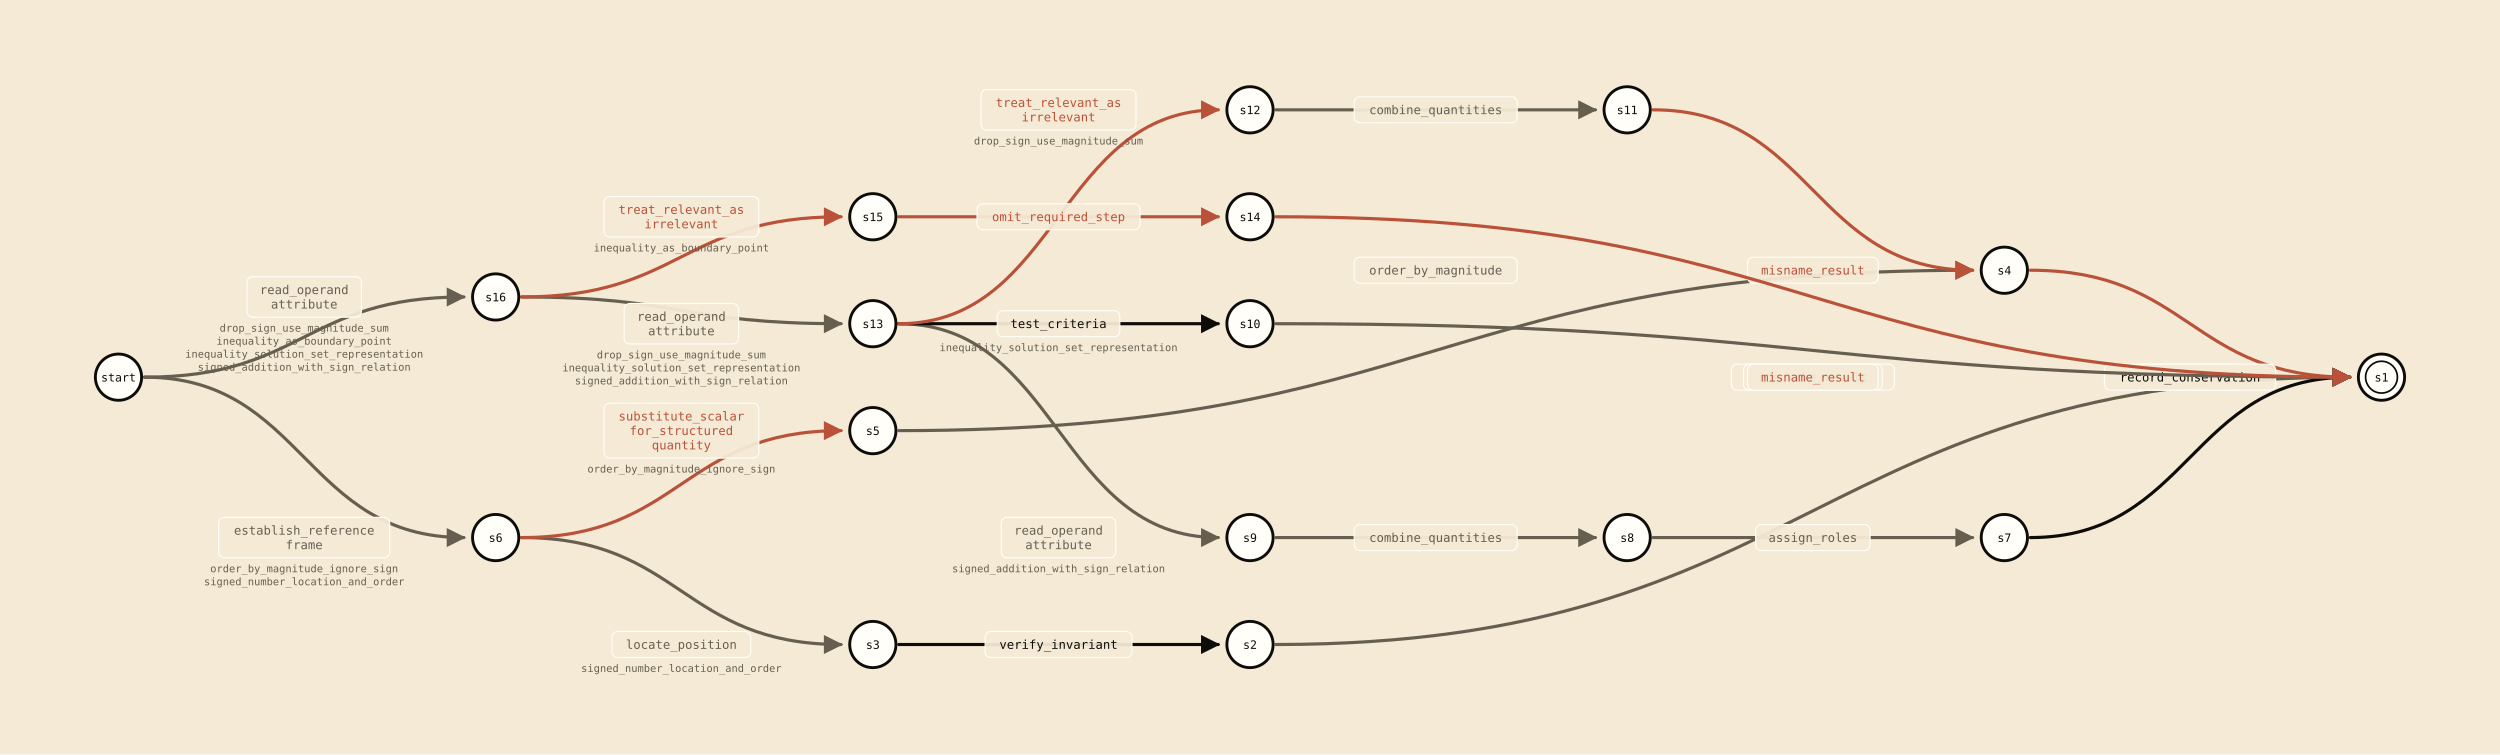
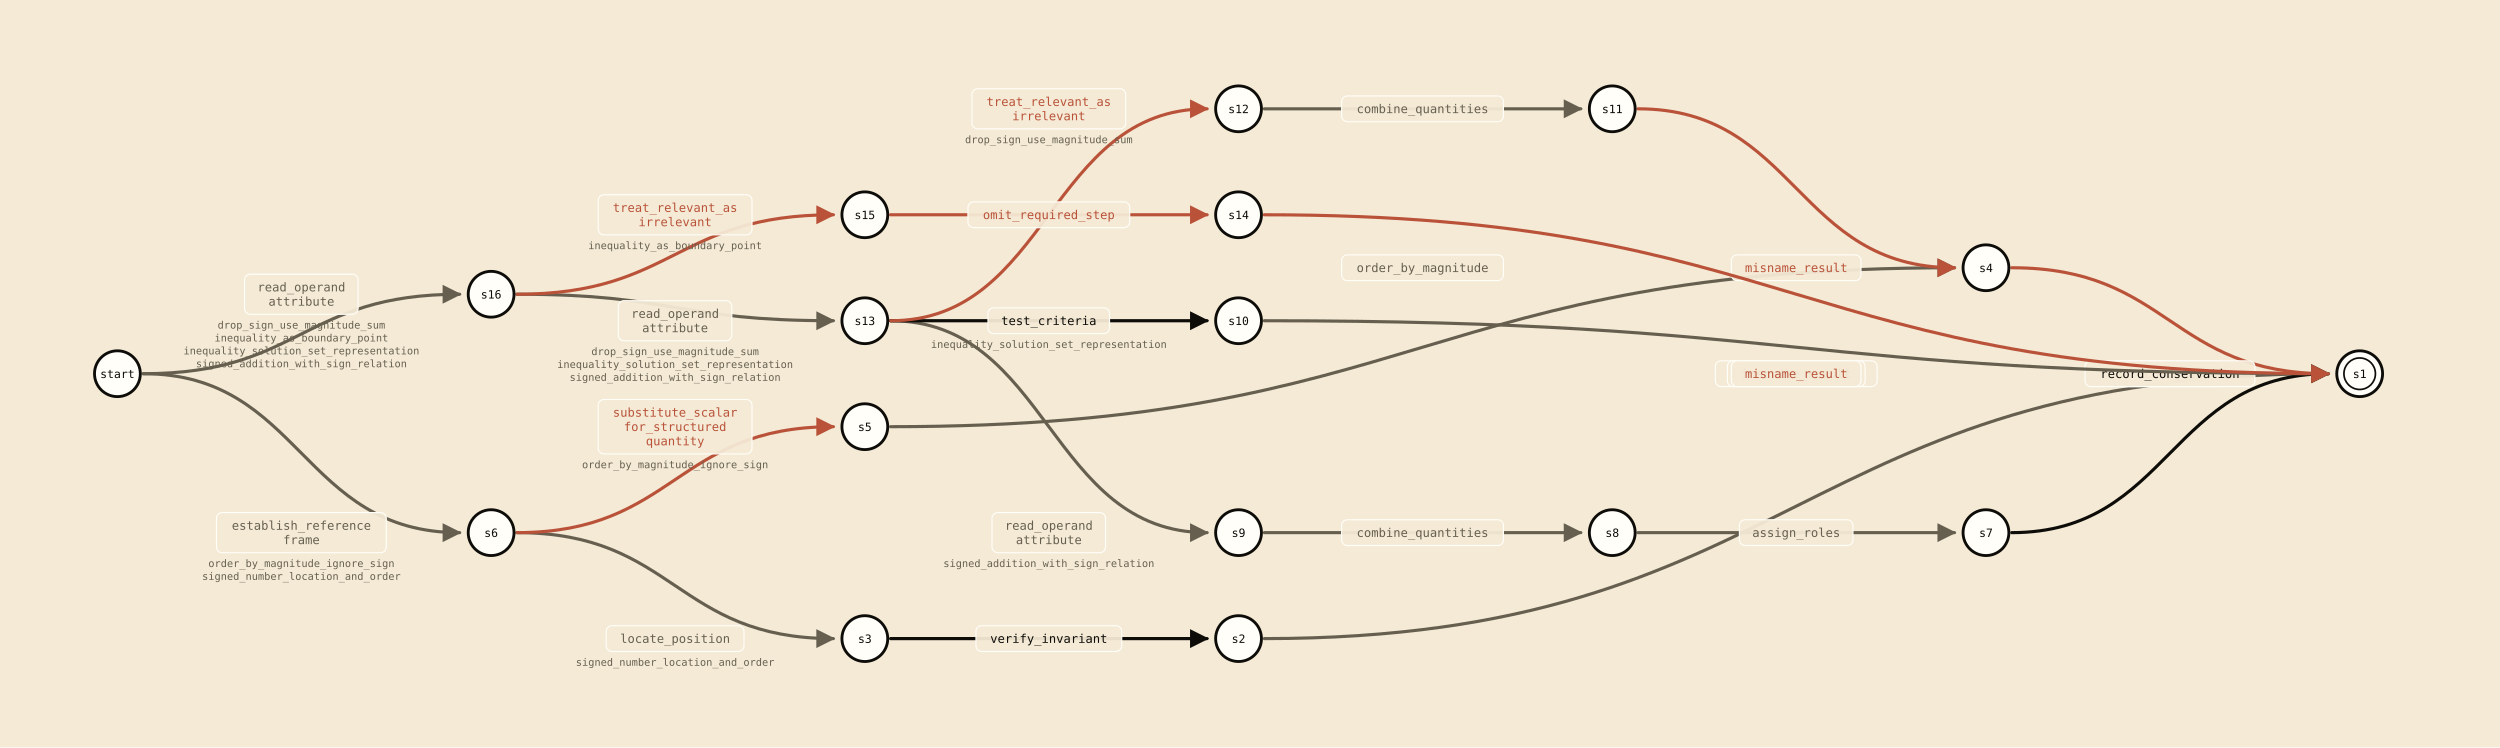
- <svg xmlns="http://www.w3.org/2000/svg" width="1730" height="522" viewBox="0 0 1730 522" role="img" aria-labelledby="title desc">
+ <svg xmlns="http://www.w3.org/2000/svg" width="1746" height="522" viewBox="0 0 1746 522" role="img" aria-labelledby="title desc">
  <rect width="100%" height="100%" fill="#f4ead6" />
  <defs>
    <marker id="composite-conserving" viewBox="0 0 10 10" refX="9" refY="5" markerWidth="6" markerHeight="6" orient="auto">
      <path d="M0 0 L10 5 L0 10 z" fill="#0d0c08" />
    </marker>
    <marker id="composite-deforming" viewBox="0 0 10 10" refX="9" refY="5" markerWidth="6" markerHeight="6" orient="auto">
      <path d="M0 0 L10 5 L0 10 z" fill="#b95238" />
    </marker>
    <marker id="composite-neutral" viewBox="0 0 10 10" refX="9" refY="5" markerWidth="6" markerHeight="6" orient="auto">
      <path d="M0 0 L10 5 L0 10 z" fill="#665f4f" />
    </marker>
  </defs>
  <path d="M 100.0 261.0 C 210.5 261.0, 210.5 372.0, 321.0 372.0" fill="none" stroke="#665f4f" stroke-width="2.2" stroke-linecap="round" marker-end="url(#composite-neutral)" />
-   <rect x="151.3" y="358.0" width="118.4" height="28.0" rx="4" fill="#f4ead6" fill-opacity="0.94" stroke="#fffef9" stroke-width="0.8" />
+   <rect x="151.2" y="358.0" width="118.6" height="28.0" rx="4" fill="#f4ead6" fill-opacity="0.94" stroke="#fffef9" stroke-width="0.8" />
  <text x="210.5" y="370.0" text-anchor="middle" font-family="ui-monospace, Menlo, Consolas, monospace" font-size="8.5" font-weight="normal" fill="#665f4f">establish_reference</text>
  <text x="210.5" y="380.0" text-anchor="middle" font-family="ui-monospace, Menlo, Consolas, monospace" font-size="8.5" font-weight="normal" fill="#665f4f">frame</text>
  <text x="210.5" y="396.0" text-anchor="middle" font-family="ui-monospace, Menlo, Consolas, monospace" font-size="7.2" font-weight="normal" fill="#665f4f">order_by_magnitude_ignore_sign</text>
  <text x="210.5" y="405.0" text-anchor="middle" font-family="ui-monospace, Menlo, Consolas, monospace" font-size="7.2" font-weight="normal" fill="#665f4f">signed_number_location_and_order</text>
  <path d="M 100.0 261.0 C 210.5 261.0, 210.5 205.5, 321.0 205.5" fill="none" stroke="#665f4f" stroke-width="2.2" stroke-linecap="round" marker-end="url(#composite-neutral)" />
-   <rect x="170.9" y="191.5" width="79.2" height="28.0" rx="4" fill="#f4ead6" fill-opacity="0.94" stroke="#fffef9" stroke-width="0.8" />
+   <rect x="170.8" y="191.5" width="79.3" height="28.0" rx="4" fill="#f4ead6" fill-opacity="0.94" stroke="#fffef9" stroke-width="0.8" />
  <text x="210.5" y="203.5" text-anchor="middle" font-family="ui-monospace, Menlo, Consolas, monospace" font-size="8.5" font-weight="normal" fill="#665f4f">read_operand</text>
  <text x="210.5" y="213.5" text-anchor="middle" font-family="ui-monospace, Menlo, Consolas, monospace" font-size="8.5" font-weight="normal" fill="#665f4f">attribute</text>
  <text x="210.5" y="229.5" text-anchor="middle" font-family="ui-monospace, Menlo, Consolas, monospace" font-size="7.2" font-weight="normal" fill="#665f4f">drop_sign_use_magnitude_sum</text>
  <text x="210.5" y="238.5" text-anchor="middle" font-family="ui-monospace, Menlo, Consolas, monospace" font-size="7.2" font-weight="normal" fill="#665f4f">inequality_as_boundary_point</text>
  <text x="210.5" y="247.5" text-anchor="middle" font-family="ui-monospace, Menlo, Consolas, monospace" font-size="7.2" font-weight="normal" fill="#665f4f">inequality_solution_set_representation</text>
  <text x="210.5" y="256.5" text-anchor="middle" font-family="ui-monospace, Menlo, Consolas, monospace" font-size="7.2" font-weight="normal" fill="#665f4f">signed_addition_with_sign_relation</text>
  <path d="M 883.0 446.0 C 1254.5 446.0, 1254.5 261.0, 1626.0 261.0" fill="none" stroke="#665f4f" stroke-width="2.2" stroke-linecap="round" marker-end="url(#composite-neutral)" />
-   <rect x="1198.1" y="252.0" width="112.8" height="18.0" rx="4" fill="#f4ead6" fill-opacity="0.94" stroke="#fffef9" stroke-width="0.8" />
+   <rect x="1198.0" y="252.0" width="113.0" height="18.0" rx="4" fill="#f4ead6" fill-opacity="0.94" stroke="#fffef9" stroke-width="0.8" />
  <text x="1254.5" y="264.0" text-anchor="middle" font-family="ui-monospace, Menlo, Consolas, monospace" font-size="8.5" font-weight="normal" fill="#665f4f">order_by_magnitude</text>
  <path d="M 622.0 446.0 C 732.5 446.0, 732.5 446.0, 843.0 446.0" fill="none" stroke="#0d0c08" stroke-width="2.2" stroke-linecap="round" marker-end="url(#composite-conserving)" />
-   <rect x="681.7" y="437.0" width="101.6" height="18.0" rx="4" fill="#f4ead6" fill-opacity="0.94" stroke="#fffef9" stroke-width="0.8" />
+   <rect x="681.6" y="437.0" width="101.8" height="18.0" rx="4" fill="#f4ead6" fill-opacity="0.94" stroke="#fffef9" stroke-width="0.8" />
  <text x="732.5" y="449.0" text-anchor="middle" font-family="ui-monospace, Menlo, Consolas, monospace" font-size="8.5" font-weight="normal" fill="#0d0c08">verify_invariant</text>
  <path d="M 1405.0 187.0 C 1515.5 187.0, 1515.5 261.0, 1626.0 261.0" fill="none" stroke="#b95238" stroke-width="2.2" stroke-linecap="round" marker-end="url(#composite-deforming)" />
-   <rect x="1478.7" y="252.0" width="73.6" height="18.0" rx="4" fill="#f4ead6" fill-opacity="0.94" stroke="#fffef9" stroke-width="0.8" />
+   <rect x="1478.6" y="252.0" width="73.7" height="18.0" rx="4" fill="#f4ead6" fill-opacity="0.94" stroke="#fffef9" stroke-width="0.8" />
  <text x="1515.5" y="264.0" text-anchor="middle" font-family="ui-monospace, Menlo, Consolas, monospace" font-size="8.5" font-weight="normal" fill="#b95238">record_loss</text>
  <path d="M 622.0 298.0 C 993.5 298.0, 993.5 187.0, 1365.0 187.0" fill="none" stroke="#665f4f" stroke-width="2.2" stroke-linecap="round" marker-end="url(#composite-neutral)" />
-   <rect x="937.1" y="178.0" width="112.8" height="18.0" rx="4" fill="#f4ead6" fill-opacity="0.94" stroke="#fffef9" stroke-width="0.8" />
+   <rect x="937.0" y="178.0" width="113.0" height="18.0" rx="4" fill="#f4ead6" fill-opacity="0.94" stroke="#fffef9" stroke-width="0.8" />
  <text x="993.5" y="190.0" text-anchor="middle" font-family="ui-monospace, Menlo, Consolas, monospace" font-size="8.5" font-weight="normal" fill="#665f4f">order_by_magnitude</text>
  <path d="M 361.0 372.0 C 471.5 372.0, 471.5 446.0, 582.0 446.0" fill="none" stroke="#665f4f" stroke-width="2.2" stroke-linecap="round" marker-end="url(#composite-neutral)" />
-   <rect x="423.5" y="437.0" width="96.0" height="18.0" rx="4" fill="#f4ead6" fill-opacity="0.94" stroke="#fffef9" stroke-width="0.8" />
+   <rect x="423.4" y="437.0" width="96.2" height="18.0" rx="4" fill="#f4ead6" fill-opacity="0.94" stroke="#fffef9" stroke-width="0.8" />
  <text x="471.5" y="449.0" text-anchor="middle" font-family="ui-monospace, Menlo, Consolas, monospace" font-size="8.5" font-weight="normal" fill="#665f4f">locate_position</text>
  <text x="471.5" y="465.0" text-anchor="middle" font-family="ui-monospace, Menlo, Consolas, monospace" font-size="7.2" font-weight="normal" fill="#665f4f">signed_number_location_and_order</text>
  <path d="M 361.0 372.0 C 471.5 372.0, 471.5 298.0, 582.0 298.0" fill="none" stroke="#b95238" stroke-width="2.2" stroke-linecap="round" marker-end="url(#composite-deforming)" />
-   <rect x="417.9" y="279.0" width="107.2" height="38.0" rx="4" fill="#f4ead6" fill-opacity="0.94" stroke="#fffef9" stroke-width="0.8" />
+   <rect x="417.8" y="279.0" width="107.4" height="38.0" rx="4" fill="#f4ead6" fill-opacity="0.94" stroke="#fffef9" stroke-width="0.8" />
  <text x="471.5" y="291.0" text-anchor="middle" font-family="ui-monospace, Menlo, Consolas, monospace" font-size="8.5" font-weight="normal" fill="#b95238">substitute_scalar</text>
  <text x="471.5" y="301.0" text-anchor="middle" font-family="ui-monospace, Menlo, Consolas, monospace" font-size="8.5" font-weight="normal" fill="#b95238">for_structured</text>
  <text x="471.5" y="311.0" text-anchor="middle" font-family="ui-monospace, Menlo, Consolas, monospace" font-size="8.5" font-weight="normal" fill="#b95238">quantity</text>
  <text x="471.5" y="327.0" text-anchor="middle" font-family="ui-monospace, Menlo, Consolas, monospace" font-size="7.2" font-weight="normal" fill="#665f4f">order_by_magnitude_ignore_sign</text>
  <path d="M 1405.0 372.0 C 1515.5 372.0, 1515.5 261.0, 1626.0 261.0" fill="none" stroke="#0d0c08" stroke-width="2.2" stroke-linecap="round" marker-end="url(#composite-conserving)" />
-   <rect x="1456.3" y="252.0" width="118.4" height="18.0" rx="4" fill="#f4ead6" fill-opacity="0.94" stroke="#fffef9" stroke-width="0.8" />
+   <rect x="1456.2" y="252.0" width="118.6" height="18.0" rx="4" fill="#f4ead6" fill-opacity="0.94" stroke="#fffef9" stroke-width="0.8" />
  <text x="1515.5" y="264.0" text-anchor="middle" font-family="ui-monospace, Menlo, Consolas, monospace" font-size="8.5" font-weight="normal" fill="#0d0c08">record_conservation</text>
  <path d="M 1144.0 372.0 C 1254.5 372.0, 1254.5 372.0, 1365.0 372.0" fill="none" stroke="#665f4f" stroke-width="2.2" stroke-linecap="round" marker-end="url(#composite-neutral)" />
-   <rect x="1214.9" y="363.0" width="79.2" height="18.0" rx="4" fill="#f4ead6" fill-opacity="0.94" stroke="#fffef9" stroke-width="0.8" />
+   <rect x="1214.8" y="363.0" width="79.3" height="18.0" rx="4" fill="#f4ead6" fill-opacity="0.94" stroke="#fffef9" stroke-width="0.8" />
  <text x="1254.5" y="375.0" text-anchor="middle" font-family="ui-monospace, Menlo, Consolas, monospace" font-size="8.5" font-weight="normal" fill="#665f4f">assign_roles</text>
  <path d="M 883.0 372.0 C 993.5 372.0, 993.5 372.0, 1104.0 372.0" fill="none" stroke="#665f4f" stroke-width="2.2" stroke-linecap="round" marker-end="url(#composite-neutral)" />
-   <rect x="937.1" y="363.0" width="112.8" height="18.0" rx="4" fill="#f4ead6" fill-opacity="0.94" stroke="#fffef9" stroke-width="0.8" />
+   <rect x="937.0" y="363.0" width="113.0" height="18.0" rx="4" fill="#f4ead6" fill-opacity="0.94" stroke="#fffef9" stroke-width="0.8" />
  <text x="993.5" y="375.0" text-anchor="middle" font-family="ui-monospace, Menlo, Consolas, monospace" font-size="8.5" font-weight="normal" fill="#665f4f">combine_quantities</text>
  <path d="M 883.0 224.0 C 1254.5 224.0, 1254.5 261.0, 1626.0 261.0" fill="none" stroke="#665f4f" stroke-width="2.2" stroke-linecap="round" marker-end="url(#composite-neutral)" />
-   <rect x="1206.5" y="252.0" width="96.0" height="18.0" rx="4" fill="#f4ead6" fill-opacity="0.94" stroke="#fffef9" stroke-width="0.8" />
+   <rect x="1206.4" y="252.0" width="96.2" height="18.0" rx="4" fill="#f4ead6" fill-opacity="0.94" stroke="#fffef9" stroke-width="0.8" />
  <text x="1254.5" y="264.0" text-anchor="middle" font-family="ui-monospace, Menlo, Consolas, monospace" font-size="8.5" font-weight="normal" fill="#665f4f">inscribe_result</text>
  <path d="M 1144.0 76.0 C 1254.5 76.0, 1254.5 187.0, 1365.0 187.0" fill="none" stroke="#b95238" stroke-width="2.2" stroke-linecap="round" marker-end="url(#composite-deforming)" />
-   <rect x="1209.3" y="178.0" width="90.4" height="18.0" rx="4" fill="#f4ead6" fill-opacity="0.94" stroke="#fffef9" stroke-width="0.8" />
+   <rect x="1209.2" y="178.0" width="90.5" height="18.0" rx="4" fill="#f4ead6" fill-opacity="0.94" stroke="#fffef9" stroke-width="0.8" />
  <text x="1254.5" y="190.0" text-anchor="middle" font-family="ui-monospace, Menlo, Consolas, monospace" font-size="8.5" font-weight="normal" fill="#b95238">misname_result</text>
  <path d="M 883.0 76.0 C 993.5 76.0, 993.5 76.0, 1104.0 76.0" fill="none" stroke="#665f4f" stroke-width="2.2" stroke-linecap="round" marker-end="url(#composite-neutral)" />
-   <rect x="937.1" y="67.0" width="112.8" height="18.0" rx="4" fill="#f4ead6" fill-opacity="0.94" stroke="#fffef9" stroke-width="0.8" />
+   <rect x="937.0" y="67.0" width="113.0" height="18.0" rx="4" fill="#f4ead6" fill-opacity="0.94" stroke="#fffef9" stroke-width="0.8" />
  <text x="993.5" y="79.0" text-anchor="middle" font-family="ui-monospace, Menlo, Consolas, monospace" font-size="8.5" font-weight="normal" fill="#665f4f">combine_quantities</text>
  <path d="M 622.0 224.0 C 732.5 224.0, 732.5 372.0, 843.0 372.0" fill="none" stroke="#665f4f" stroke-width="2.2" stroke-linecap="round" marker-end="url(#composite-neutral)" />
-   <rect x="692.9" y="358.0" width="79.2" height="28.0" rx="4" fill="#f4ead6" fill-opacity="0.94" stroke="#fffef9" stroke-width="0.8" />
+   <rect x="692.8" y="358.0" width="79.3" height="28.0" rx="4" fill="#f4ead6" fill-opacity="0.94" stroke="#fffef9" stroke-width="0.8" />
  <text x="732.5" y="370.0" text-anchor="middle" font-family="ui-monospace, Menlo, Consolas, monospace" font-size="8.5" font-weight="normal" fill="#665f4f">read_operand</text>
  <text x="732.5" y="380.0" text-anchor="middle" font-family="ui-monospace, Menlo, Consolas, monospace" font-size="8.5" font-weight="normal" fill="#665f4f">attribute</text>
  <text x="732.5" y="396.0" text-anchor="middle" font-family="ui-monospace, Menlo, Consolas, monospace" font-size="7.2" font-weight="normal" fill="#665f4f">signed_addition_with_sign_relation</text>
  <path d="M 622.0 224.0 C 732.5 224.0, 732.5 224.0, 843.0 224.0" fill="none" stroke="#0d0c08" stroke-width="2.2" stroke-linecap="round" marker-end="url(#composite-conserving)" />
-   <rect x="690.1" y="215.0" width="84.8" height="18.0" rx="4" fill="#f4ead6" fill-opacity="0.94" stroke="#fffef9" stroke-width="0.8" />
+   <rect x="690.0" y="215.0" width="84.9" height="18.0" rx="4" fill="#f4ead6" fill-opacity="0.94" stroke="#fffef9" stroke-width="0.8" />
  <text x="732.5" y="227.0" text-anchor="middle" font-family="ui-monospace, Menlo, Consolas, monospace" font-size="8.5" font-weight="normal" fill="#0d0c08">test_criteria</text>
  <text x="732.5" y="243.0" text-anchor="middle" font-family="ui-monospace, Menlo, Consolas, monospace" font-size="7.2" font-weight="normal" fill="#665f4f">inequality_solution_set_representation</text>
  <path d="M 622.0 224.0 C 732.5 224.0, 732.5 76.0, 843.0 76.0" fill="none" stroke="#b95238" stroke-width="2.2" stroke-linecap="round" marker-end="url(#composite-deforming)" />
-   <rect x="678.9" y="62.0" width="107.2" height="28.0" rx="4" fill="#f4ead6" fill-opacity="0.94" stroke="#fffef9" stroke-width="0.8" />
+   <rect x="678.8" y="62.0" width="107.4" height="28.0" rx="4" fill="#f4ead6" fill-opacity="0.94" stroke="#fffef9" stroke-width="0.8" />
  <text x="732.5" y="74.0" text-anchor="middle" font-family="ui-monospace, Menlo, Consolas, monospace" font-size="8.5" font-weight="normal" fill="#b95238">treat_relevant_as</text>
  <text x="732.5" y="84.0" text-anchor="middle" font-family="ui-monospace, Menlo, Consolas, monospace" font-size="8.5" font-weight="normal" fill="#b95238">irrelevant</text>
  <text x="732.5" y="100.0" text-anchor="middle" font-family="ui-monospace, Menlo, Consolas, monospace" font-size="7.2" font-weight="normal" fill="#665f4f">drop_sign_use_magnitude_sum</text>
  <path d="M 883.0 150.0 C 1254.5 150.0, 1254.5 261.0, 1626.0 261.0" fill="none" stroke="#b95238" stroke-width="2.2" stroke-linecap="round" marker-end="url(#composite-deforming)" />
-   <rect x="1209.3" y="252.0" width="90.4" height="18.0" rx="4" fill="#f4ead6" fill-opacity="0.94" stroke="#fffef9" stroke-width="0.8" />
+   <rect x="1209.2" y="252.0" width="90.5" height="18.0" rx="4" fill="#f4ead6" fill-opacity="0.94" stroke="#fffef9" stroke-width="0.8" />
  <text x="1254.5" y="264.0" text-anchor="middle" font-family="ui-monospace, Menlo, Consolas, monospace" font-size="8.5" font-weight="normal" fill="#b95238">misname_result</text>
  <path d="M 622.0 150.0 C 732.5 150.0, 732.5 150.0, 843.0 150.0" fill="none" stroke="#b95238" stroke-width="2.2" stroke-linecap="round" marker-end="url(#composite-deforming)" />
-   <rect x="676.1" y="141.0" width="112.8" height="18.0" rx="4" fill="#f4ead6" fill-opacity="0.94" stroke="#fffef9" stroke-width="0.8" />
+   <rect x="676.0" y="141.0" width="113.0" height="18.0" rx="4" fill="#f4ead6" fill-opacity="0.94" stroke="#fffef9" stroke-width="0.8" />
  <text x="732.5" y="153.0" text-anchor="middle" font-family="ui-monospace, Menlo, Consolas, monospace" font-size="8.5" font-weight="normal" fill="#b95238">omit_required_step</text>
  <path d="M 361.0 205.5 C 471.5 205.5, 471.5 224.0, 582.0 224.0" fill="none" stroke="#665f4f" stroke-width="2.2" stroke-linecap="round" marker-end="url(#composite-neutral)" />
-   <rect x="431.9" y="210.0" width="79.2" height="28.0" rx="4" fill="#f4ead6" fill-opacity="0.94" stroke="#fffef9" stroke-width="0.8" />
+   <rect x="431.8" y="210.0" width="79.3" height="28.0" rx="4" fill="#f4ead6" fill-opacity="0.94" stroke="#fffef9" stroke-width="0.8" />
  <text x="471.5" y="222.0" text-anchor="middle" font-family="ui-monospace, Menlo, Consolas, monospace" font-size="8.5" font-weight="normal" fill="#665f4f">read_operand</text>
  <text x="471.5" y="232.0" text-anchor="middle" font-family="ui-monospace, Menlo, Consolas, monospace" font-size="8.5" font-weight="normal" fill="#665f4f">attribute</text>
  <text x="471.5" y="248.0" text-anchor="middle" font-family="ui-monospace, Menlo, Consolas, monospace" font-size="7.2" font-weight="normal" fill="#665f4f">drop_sign_use_magnitude_sum</text>
  <text x="471.5" y="257.0" text-anchor="middle" font-family="ui-monospace, Menlo, Consolas, monospace" font-size="7.2" font-weight="normal" fill="#665f4f">inequality_solution_set_representation</text>
  <text x="471.5" y="266.0" text-anchor="middle" font-family="ui-monospace, Menlo, Consolas, monospace" font-size="7.2" font-weight="normal" fill="#665f4f">signed_addition_with_sign_relation</text>
  <path d="M 361.0 205.5 C 471.5 205.5, 471.5 150.0, 582.0 150.0" fill="none" stroke="#b95238" stroke-width="2.2" stroke-linecap="round" marker-end="url(#composite-deforming)" />
-   <rect x="417.9" y="136.0" width="107.2" height="28.0" rx="4" fill="#f4ead6" fill-opacity="0.94" stroke="#fffef9" stroke-width="0.8" />
+   <rect x="417.8" y="136.0" width="107.4" height="28.0" rx="4" fill="#f4ead6" fill-opacity="0.94" stroke="#fffef9" stroke-width="0.8" />
  <text x="471.5" y="148.0" text-anchor="middle" font-family="ui-monospace, Menlo, Consolas, monospace" font-size="8.5" font-weight="normal" fill="#b95238">treat_relevant_as</text>
  <text x="471.5" y="158.0" text-anchor="middle" font-family="ui-monospace, Menlo, Consolas, monospace" font-size="8.5" font-weight="normal" fill="#b95238">irrelevant</text>
  <text x="471.5" y="174.0" text-anchor="middle" font-family="ui-monospace, Menlo, Consolas, monospace" font-size="7.2" font-weight="normal" fill="#665f4f">inequality_as_boundary_point</text>
  <circle cx="82.0" cy="261.0" r="16" fill="#fffef9" stroke="#0d0c08" stroke-width="2" />
  <text x="82.0" y="264.0" text-anchor="middle" font-family="ui-monospace, Menlo, Consolas, monospace" font-size="8.0" font-weight="normal" fill="#0d0c08">start</text>
  <circle cx="1648.0" cy="261.0" r="16" fill="#fffef9" stroke="#0d0c08" stroke-width="2" />
  <circle cx="1648.0" cy="261.0" r="11" fill="none" stroke="#0d0c08" stroke-width="1.2" />
  <text x="1648.0" y="264.0" text-anchor="middle" font-family="ui-monospace, Menlo, Consolas, monospace" font-size="8.0" font-weight="normal" fill="#0d0c08">s1</text>
  <circle cx="865.0" cy="446.0" r="16" fill="#fffef9" stroke="#0d0c08" stroke-width="2" />
  <text x="865.0" y="449.0" text-anchor="middle" font-family="ui-monospace, Menlo, Consolas, monospace" font-size="8.0" font-weight="normal" fill="#0d0c08">s2</text>
  <circle cx="604.0" cy="446.0" r="16" fill="#fffef9" stroke="#0d0c08" stroke-width="2" />
  <text x="604.0" y="449.0" text-anchor="middle" font-family="ui-monospace, Menlo, Consolas, monospace" font-size="8.0" font-weight="normal" fill="#0d0c08">s3</text>
  <circle cx="1387.0" cy="187.0" r="16" fill="#fffef9" stroke="#0d0c08" stroke-width="2" />
  <text x="1387.0" y="190.0" text-anchor="middle" font-family="ui-monospace, Menlo, Consolas, monospace" font-size="8.0" font-weight="normal" fill="#0d0c08">s4</text>
  <circle cx="604.0" cy="298.0" r="16" fill="#fffef9" stroke="#0d0c08" stroke-width="2" />
  <text x="604.0" y="301.0" text-anchor="middle" font-family="ui-monospace, Menlo, Consolas, monospace" font-size="8.0" font-weight="normal" fill="#0d0c08">s5</text>
  <circle cx="343.0" cy="372.0" r="16" fill="#fffef9" stroke="#0d0c08" stroke-width="2" />
  <text x="343.0" y="375.0" text-anchor="middle" font-family="ui-monospace, Menlo, Consolas, monospace" font-size="8.0" font-weight="normal" fill="#0d0c08">s6</text>
  <circle cx="1387.0" cy="372.0" r="16" fill="#fffef9" stroke="#0d0c08" stroke-width="2" />
  <text x="1387.0" y="375.0" text-anchor="middle" font-family="ui-monospace, Menlo, Consolas, monospace" font-size="8.0" font-weight="normal" fill="#0d0c08">s7</text>
  <circle cx="1126.0" cy="372.0" r="16" fill="#fffef9" stroke="#0d0c08" stroke-width="2" />
  <text x="1126.0" y="375.0" text-anchor="middle" font-family="ui-monospace, Menlo, Consolas, monospace" font-size="8.0" font-weight="normal" fill="#0d0c08">s8</text>
  <circle cx="865.0" cy="372.0" r="16" fill="#fffef9" stroke="#0d0c08" stroke-width="2" />
  <text x="865.0" y="375.0" text-anchor="middle" font-family="ui-monospace, Menlo, Consolas, monospace" font-size="8.0" font-weight="normal" fill="#0d0c08">s9</text>
  <circle cx="865.0" cy="224.0" r="16" fill="#fffef9" stroke="#0d0c08" stroke-width="2" />
  <text x="865.0" y="227.0" text-anchor="middle" font-family="ui-monospace, Menlo, Consolas, monospace" font-size="8.0" font-weight="normal" fill="#0d0c08">s10</text>
  <circle cx="1126.0" cy="76.0" r="16" fill="#fffef9" stroke="#0d0c08" stroke-width="2" />
  <text x="1126.0" y="79.0" text-anchor="middle" font-family="ui-monospace, Menlo, Consolas, monospace" font-size="8.0" font-weight="normal" fill="#0d0c08">s11</text>
  <circle cx="865.0" cy="76.0" r="16" fill="#fffef9" stroke="#0d0c08" stroke-width="2" />
  <text x="865.0" y="79.0" text-anchor="middle" font-family="ui-monospace, Menlo, Consolas, monospace" font-size="8.0" font-weight="normal" fill="#0d0c08">s12</text>
  <circle cx="604.0" cy="224.0" r="16" fill="#fffef9" stroke="#0d0c08" stroke-width="2" />
  <text x="604.0" y="227.0" text-anchor="middle" font-family="ui-monospace, Menlo, Consolas, monospace" font-size="8.0" font-weight="normal" fill="#0d0c08">s13</text>
  <circle cx="865.0" cy="150.0" r="16" fill="#fffef9" stroke="#0d0c08" stroke-width="2" />
  <text x="865.0" y="153.0" text-anchor="middle" font-family="ui-monospace, Menlo, Consolas, monospace" font-size="8.0" font-weight="normal" fill="#0d0c08">s14</text>
  <circle cx="604.0" cy="150.0" r="16" fill="#fffef9" stroke="#0d0c08" stroke-width="2" />
  <text x="604.0" y="153.0" text-anchor="middle" font-family="ui-monospace, Menlo, Consolas, monospace" font-size="8.0" font-weight="normal" fill="#0d0c08">s15</text>
  <circle cx="343.0" cy="205.5" r="16" fill="#fffef9" stroke="#0d0c08" stroke-width="2" />
  <text x="343.0" y="208.5" text-anchor="middle" font-family="ui-monospace, Menlo, Consolas, monospace" font-size="8.0" font-weight="normal" fill="#0d0c08">s16</text>
</svg>
